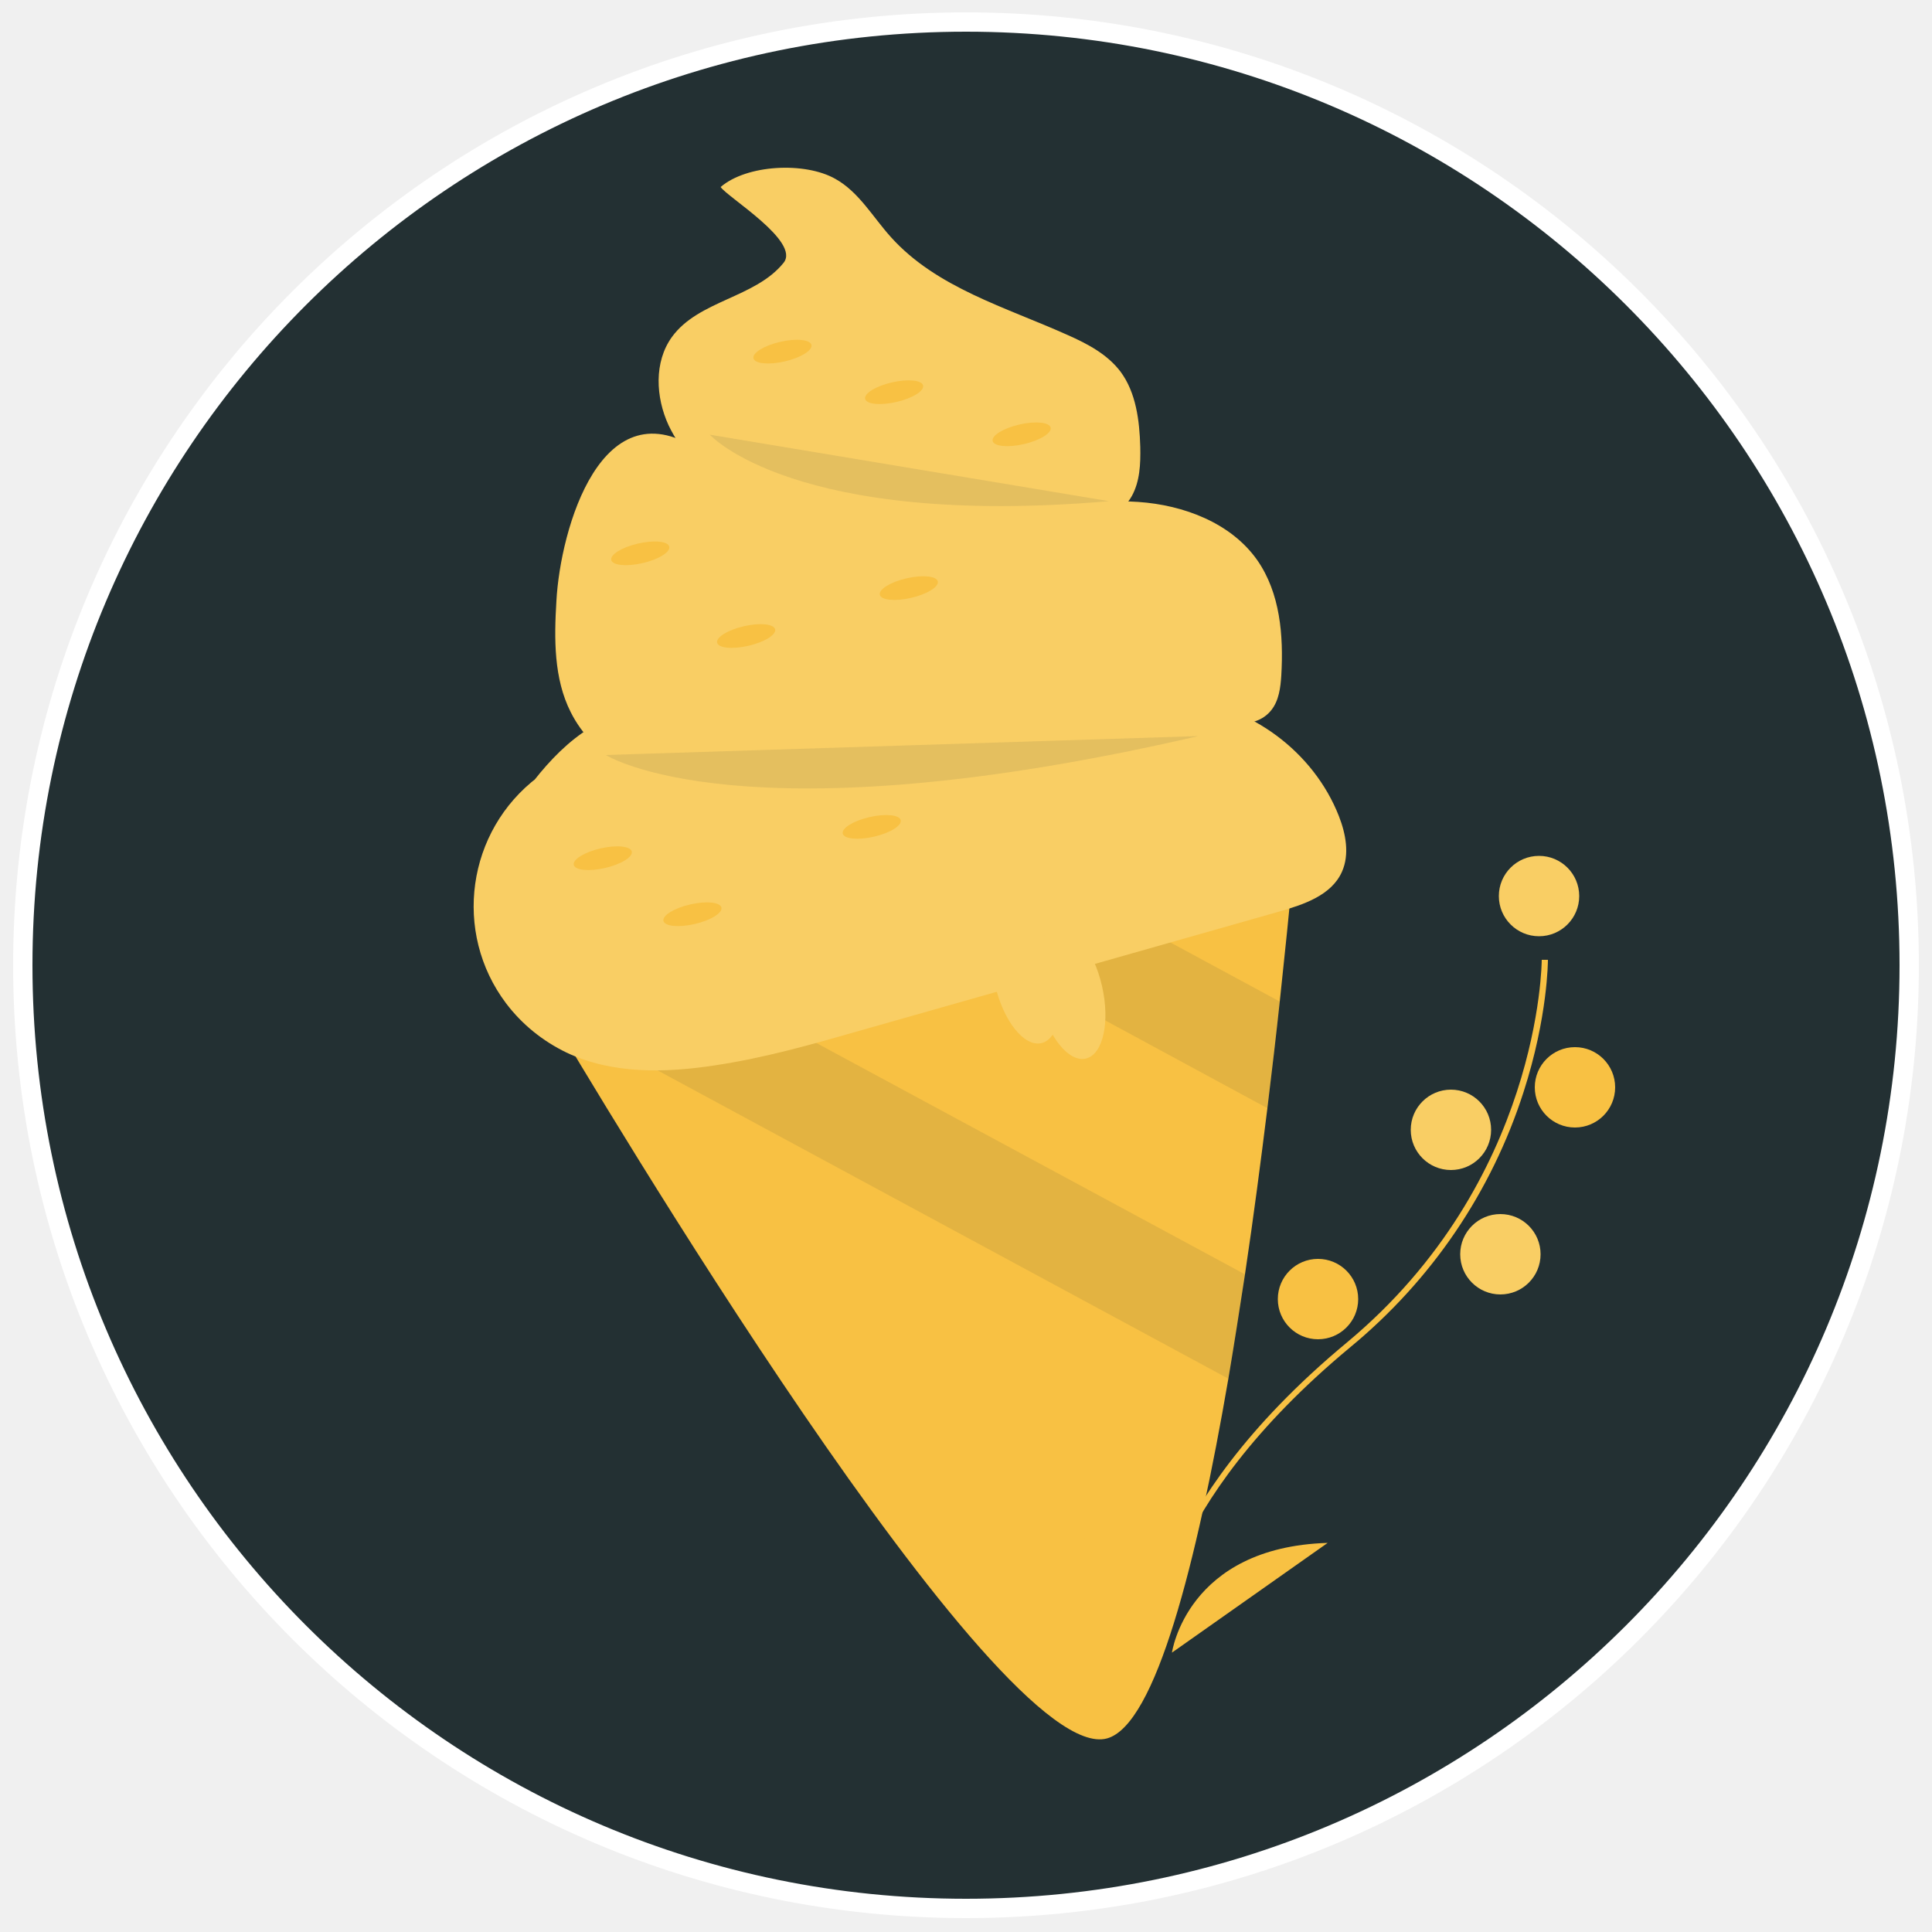
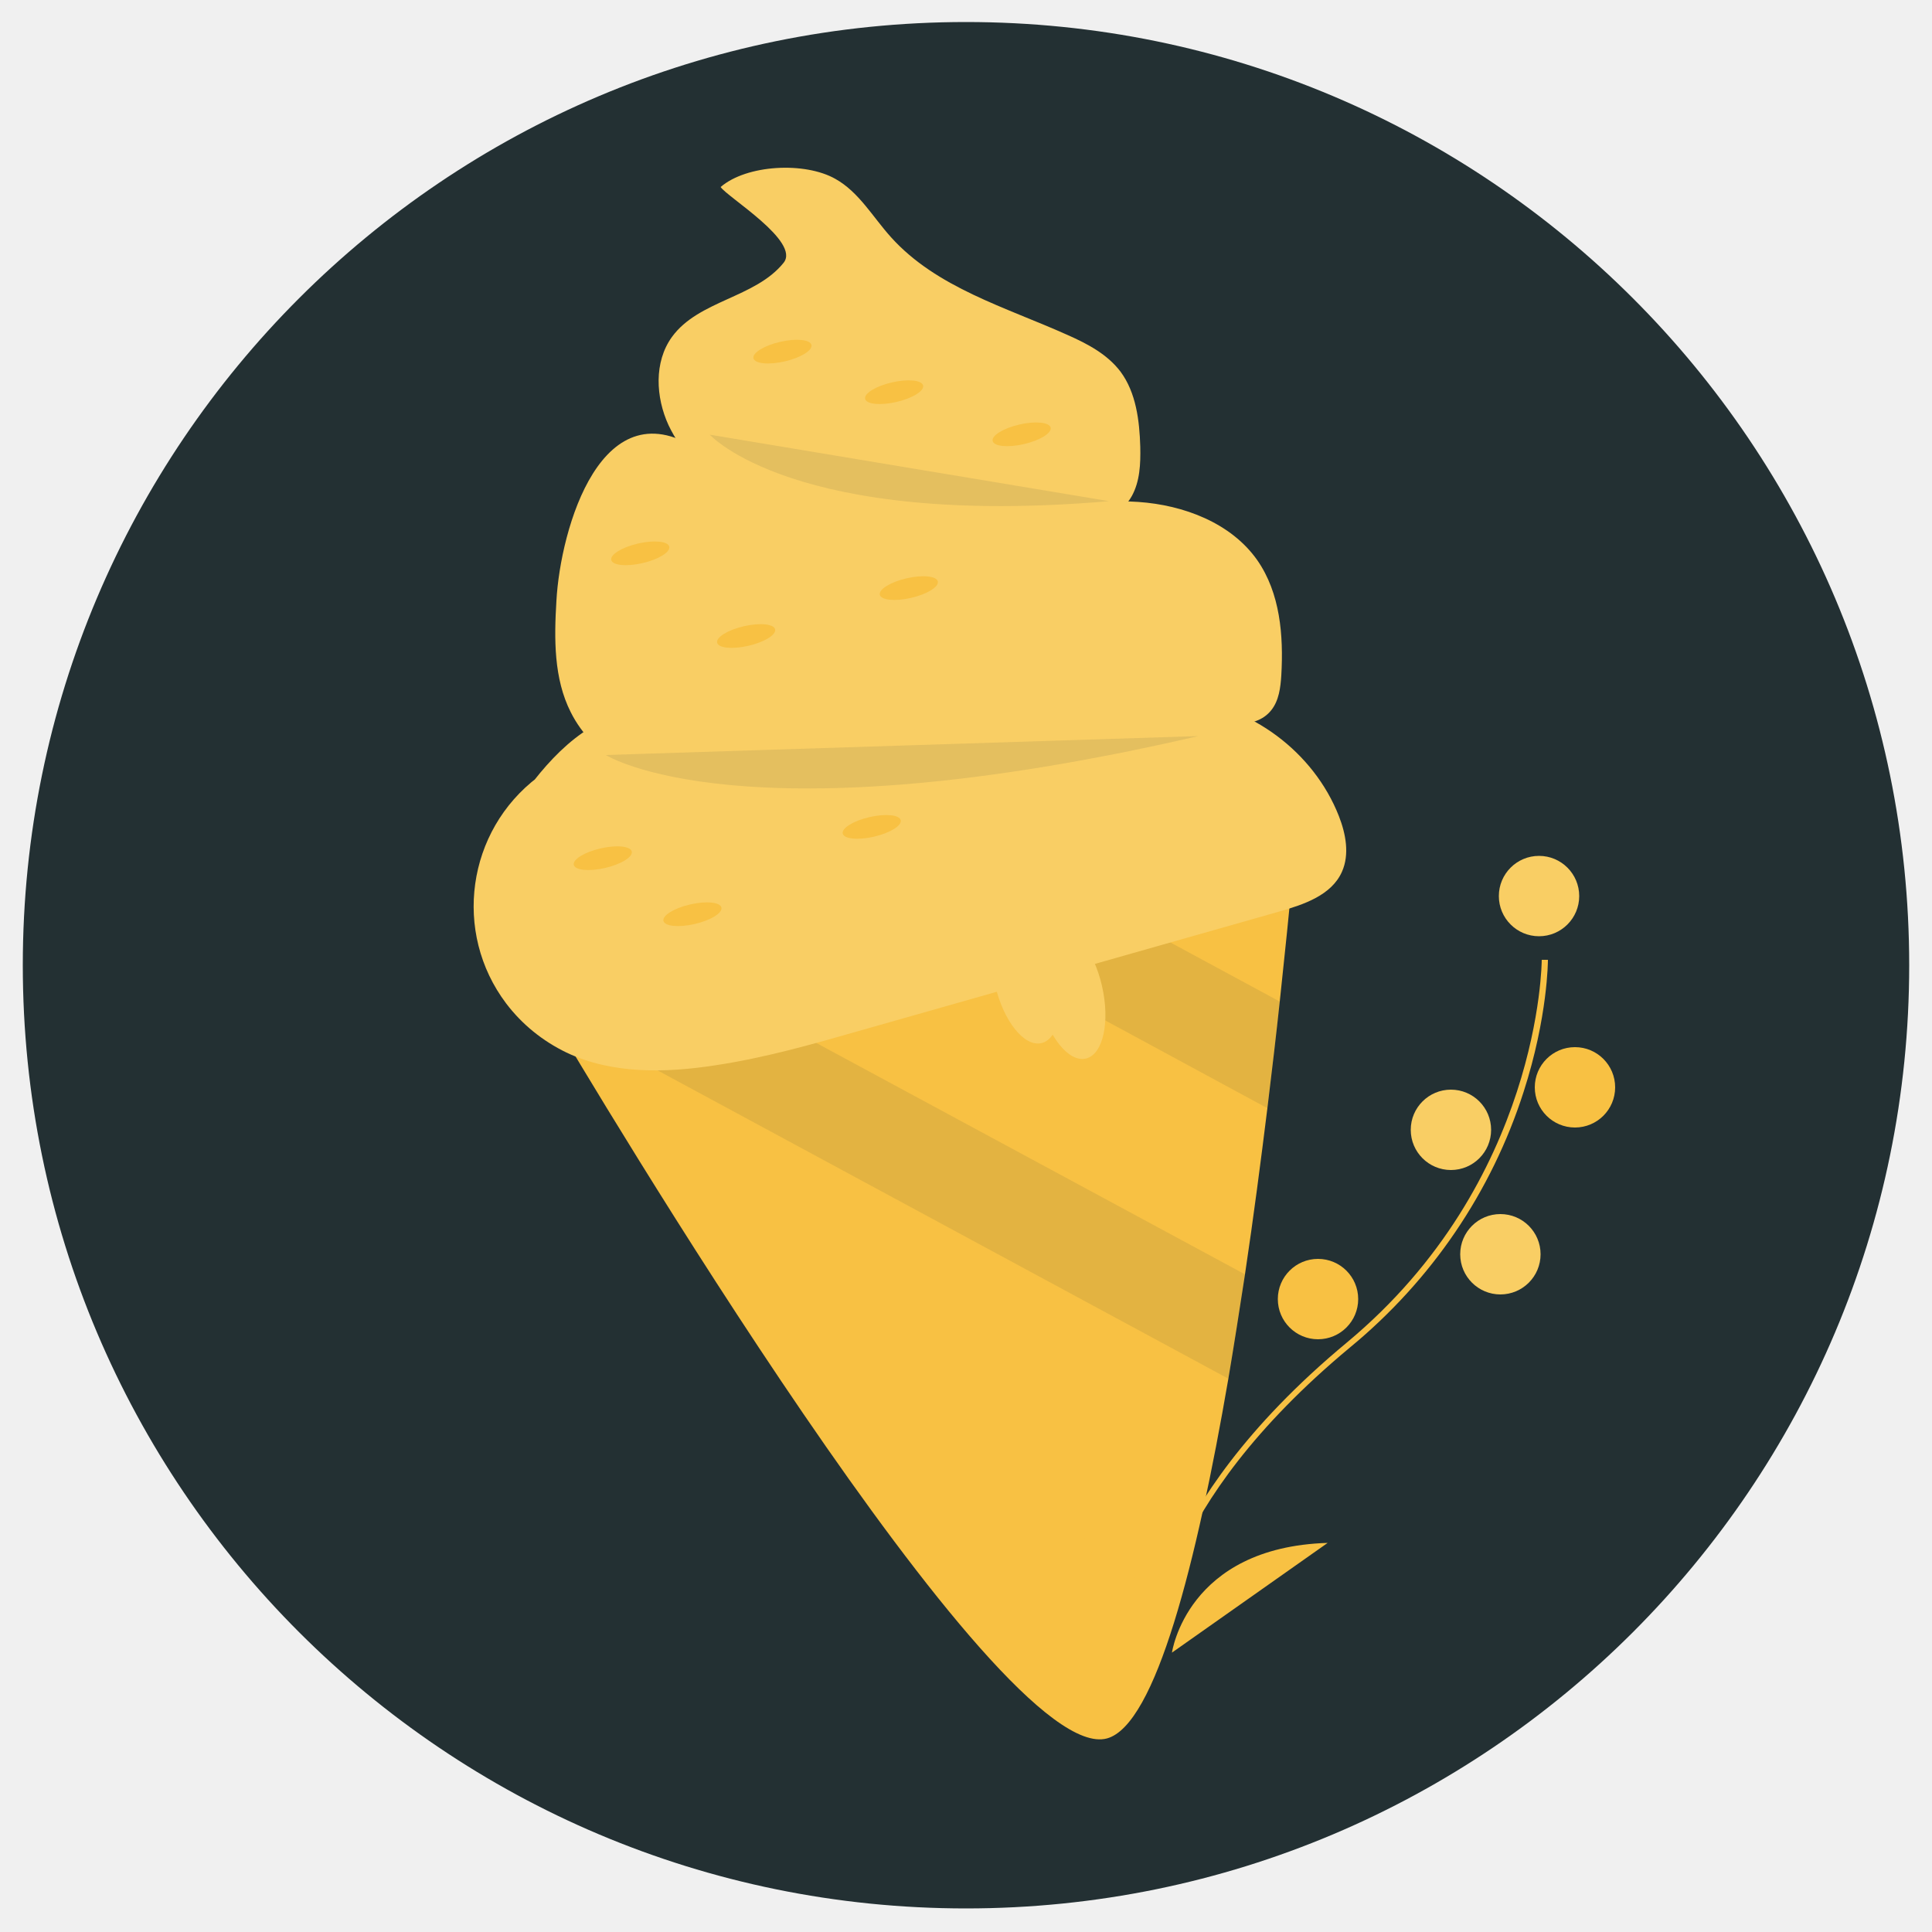
<svg xmlns="http://www.w3.org/2000/svg" version="1.1" id="Ebene_1" focusable="false" x="0px" y="0px" viewBox="0 0 500 500" style="enable-background:new 0 0 500 500;" xml:space="preserve">
  <style type="text/css">
- 	.st0{fill:#233033;stroke:#FFFFFF;stroke-width:5;stroke-miterlimit:10;}
+ 	.st0{fill:#233033;}
	.st1{fill:#F8C143;}
	.st2{opacity:0.1;fill:#233033;enable-background:new    ;}
	.st3{fill:#F9CE64;}
</style>
  <circle class="st0" cx="250" cy="249.8" r="244.1" />
  <g>
    <path class="st1" d="M335.6,215.1c0,0-1.6,18.1-4.4,44.1c-0.9,8.4-2,17.8-3.2,27.6c-1.7,13.7-3.6,28.3-5.8,43   c-1.4,9.1-2.8,18.1-4.3,27c-8.2,47.6-18.8,89.6-31.4,93.1c-28.2,7.7-133-168.7-144.6-188.3c-0.6-1.1-1-1.7-1-1.7L335.6,215.1z" />
    <path class="st2" d="M331.2,259.2c-0.9,8.4-2,17.8-3.2,27.6l-90.7-49.1l38-8.7L331.2,259.2z" />
    <path class="st2" d="M322.2,329.8c-1.4,9.1-2.8,18.1-4.3,27l-175.9-95c-0.6-1.1-1-1.7-1-1.7l36.5-8.4L322.2,329.8z" />
    <path class="st3" d="M202.8,68c-7.3,9.1-22,9.7-28.9,19.2c-4.7,6.5-4.2,15.6-0.9,22.8c3.4,7.2,9.2,13,15,18.5   c3.9,3.9,8.1,7.6,13,10.1c6.9,3.4,14.9,3.9,22.6,4c16.8,0.2,33.6-1.2,50.1-4.1c7.3-1.3,15.5-3.6,19.2-10.1   c2.1-3.8,2.3-8.3,2.2-12.8c-0.2-6.8-1.1-14-5.1-19.4c-3.4-4.5-8.5-7.2-13.7-9.5c-16-7.2-33.9-12.2-45.7-25.3   c-4.7-5.2-8.3-11.7-14.4-15.1c-7.9-4.5-23-3.7-29.7,2.1C188.2,51,207.2,62.5,202.8,68z" />
    <path class="st3" d="M144,155.5c-0.6,9.8-0.7,20.1,3.7,28.8c5.8,11.6,18.6,18.3,31.4,20c12.8,1.7,25.8-0.7,38.4-3.1l66.4-12.8   c8.3-1.6,16.9-3.2,25.3-2.1c7,0.8,15.5,2.9,19.8-2.5c2-2.5,2.4-5.9,2.6-9c0.6-10.4-0.3-21.3-6.2-29.8c-6.8-9.7-19.1-14.3-30.8-15.1   s-23.6,1.6-35.3,2.9c-11.9,1.4-23.9,1.7-36,1.1c-10-0.6-20.4-1.9-28.9-7.2c-4.6-2.8-8.5-6.8-12.9-9.8C155.7,99,145,137,144,155.5z" />
    <path class="st3" d="M139.2,201.1c-18.4,13.9-22.1,40.2-8.2,58.6c4.1,5.4,9.4,9.7,15.6,12.7c11.8,5.6,25.6,5.3,38.5,3.3   c12.7-1.9,25-5.4,37.2-8.9l108.8-30.9c6.3-1.8,13.5-4.2,16.2-10.3c2-4.5,1-9.8-0.8-14.4c-6.5-16.6-22.9-28.8-40.6-30.2   c-6.7-0.6-13.4,0.4-20.1,1.3l-48.2,6.4c-6.5,0.8-13,1.7-19.5,1.5c-19.8-0.7-39.9-11.7-58.6-5.1c-12.7,4.5-21.3,16.1-28.7,27.3" />
    <path class="st2" d="M183.7,112.5c0,0,21.8,24.2,103.3,17.2" />
    <path class="st2" d="M156.8,195.4c0,0,35.2,22.4,153.3-4.9" />
-     <ellipse transform="matrix(0.9745 -0.2244 0.2244 0.9745 -15.2571 47.7635)" class="st1" cx="202.5" cy="91" rx="7.7" ry="2.6" />
-     <ellipse transform="matrix(0.9745 -0.2244 0.2244 0.9745 -16.8768 54.5142)" class="st1" cx="231.4" cy="101.5" rx="7.7" ry="2.6" />
-     <ellipse transform="matrix(0.9745 -0.2244 0.2244 0.9745 -18.4779 62.1958)" class="st1" cx="264.4" cy="112.4" rx="7.7" ry="2.6" />
-     <ellipse transform="matrix(0.9745 -0.2244 0.2244 0.9745 -27.9059 40.8366)" class="st1" cx="165.7" cy="143.2" rx="7.7" ry="2.6" />
-     <ellipse transform="matrix(0.9745 -0.2244 0.2244 0.9745 -28.1556 56.6582)" class="st1" cx="235.2" cy="152.2" rx="7.7" ry="2.6" />
-     <ellipse transform="matrix(0.9745 -0.2244 0.2244 0.9745 -45.8618 40.6726)" class="st1" cx="156" cy="222.1" rx="7.7" ry="2.6" />
-     <ellipse transform="matrix(0.9745 -0.2244 0.2244 0.9745 -32.0117 47.5281)" class="st1" cx="193.1" cy="164.6" rx="7.7" ry="2.6" />
-     <ellipse transform="matrix(0.9745 -0.2244 0.2244 0.9745 -48.5242 46.2493)" class="st1" cx="179.2" cy="236.6" rx="7.7" ry="2.6" />
-     <ellipse transform="matrix(0.9745 -0.2244 0.2244 0.9745 -42.2665 56.0823)" class="st1" cx="225.6" cy="214" rx="7.7" ry="2.6" />
-     <ellipse transform="matrix(0.9745 -0.2244 0.2244 0.9745 -50.0017 66.0545)" class="st3" cx="265.6" cy="253" rx="8.3" ry="17.4" />
-     <ellipse transform="matrix(0.9745 -0.2244 0.2244 0.9745 -50.6057 68.735)" class="st3" cx="277.1" cy="257" rx="8.3" ry="17.4" />
+     <ellipse transform="matrix(0.9745 -0.2244 0.2244 0.9745 -15.2565 47.7616)" class="st1" cx="202.5" cy="91" rx="7.7" ry="2.6" />
+     <ellipse transform="matrix(0.9745 -0.2244 0.2244 0.9745 -16.8752 54.5143)" class="st1" cx="231.4" cy="101.5" rx="7.7" ry="2.6" />
+     <ellipse transform="matrix(0.9745 -0.2244 0.2244 0.9745 -18.4791 62.1982)" class="st1" cx="264.4" cy="112.4" rx="7.7" ry="2.6" />
+     <ellipse transform="matrix(0.9745 -0.2244 0.2244 0.9745 -27.9085 40.8357)" class="st1" cx="165.7" cy="143.2" rx="7.7" ry="2.6" />
+     <ellipse transform="matrix(0.9745 -0.2244 0.2244 0.9745 -28.1549 56.6603)" class="st1" cx="235.2" cy="152.2" rx="7.7" ry="2.6" />
+     <ellipse transform="matrix(0.9745 -0.2244 0.2244 0.9745 -45.8613 40.6704)" class="st1" cx="156" cy="222.1" rx="7.7" ry="2.6" />
+     <ellipse transform="matrix(0.9745 -0.2244 0.2244 0.9745 -32.0114 47.5294)" class="st1" cx="193.1" cy="164.6" rx="7.7" ry="2.6" />
+     <ellipse transform="matrix(0.9745 -0.2244 0.2244 0.9745 -48.5236 46.2462)" class="st1" cx="179.2" cy="236.6" rx="7.7" ry="2.6" />
+     <ellipse transform="matrix(0.9745 -0.2244 0.2244 0.9745 -42.2681 56.0826)" class="st1" cx="225.6" cy="214" rx="7.7" ry="2.6" />
+     <ellipse transform="matrix(0.9745 -0.2244 0.2244 0.9745 -50.0001 66.0524)" class="st3" cx="265.6" cy="253" rx="8.3" ry="17.4" />
+     <ellipse transform="matrix(0.9745 -0.2244 0.2244 0.9745 -50.6039 68.7351)" class="st3" cx="277.1" cy="257" rx="8.3" ry="17.4" />
    <path class="st1" d="M298,424.3c0-0.4-0.2-8.7,6-22.5c5.7-12.6,18-32.3,44.5-54.3c50.2-41.7,50.5-98.5,50.5-99.1h1.6   c0,0.2,0,14.7-6.3,34.2c-8.3,25.9-23.9,48.8-44.9,66.1c-50.2,41.7-49.9,75.1-49.9,75.5L298,424.3L298,424.3z" />
    <ellipse class="st3" cx="398.3" cy="231.9" rx="10.4" ry="10.4" />
    <ellipse class="st1" cx="407.6" cy="281.4" rx="10.4" ry="10.4" />
    <ellipse class="st3" cx="375.5" cy="292.4" rx="10.4" ry="10.4" />
    <ellipse class="st3" cx="388.3" cy="324.6" rx="10.4" ry="10.4" />
    <ellipse class="st1" cx="341.1" cy="336.2" rx="10.4" ry="10.4" />
    <path class="st1" d="M303.3,427.7c0,0,3.8-27.3,40.3-28.4L303.3,427.7z" />
    <path class="st1" d="M292.4,421c0,0,9.4-25.9-22.4-43.9L292.4,421z" />
  </g>
</svg>
